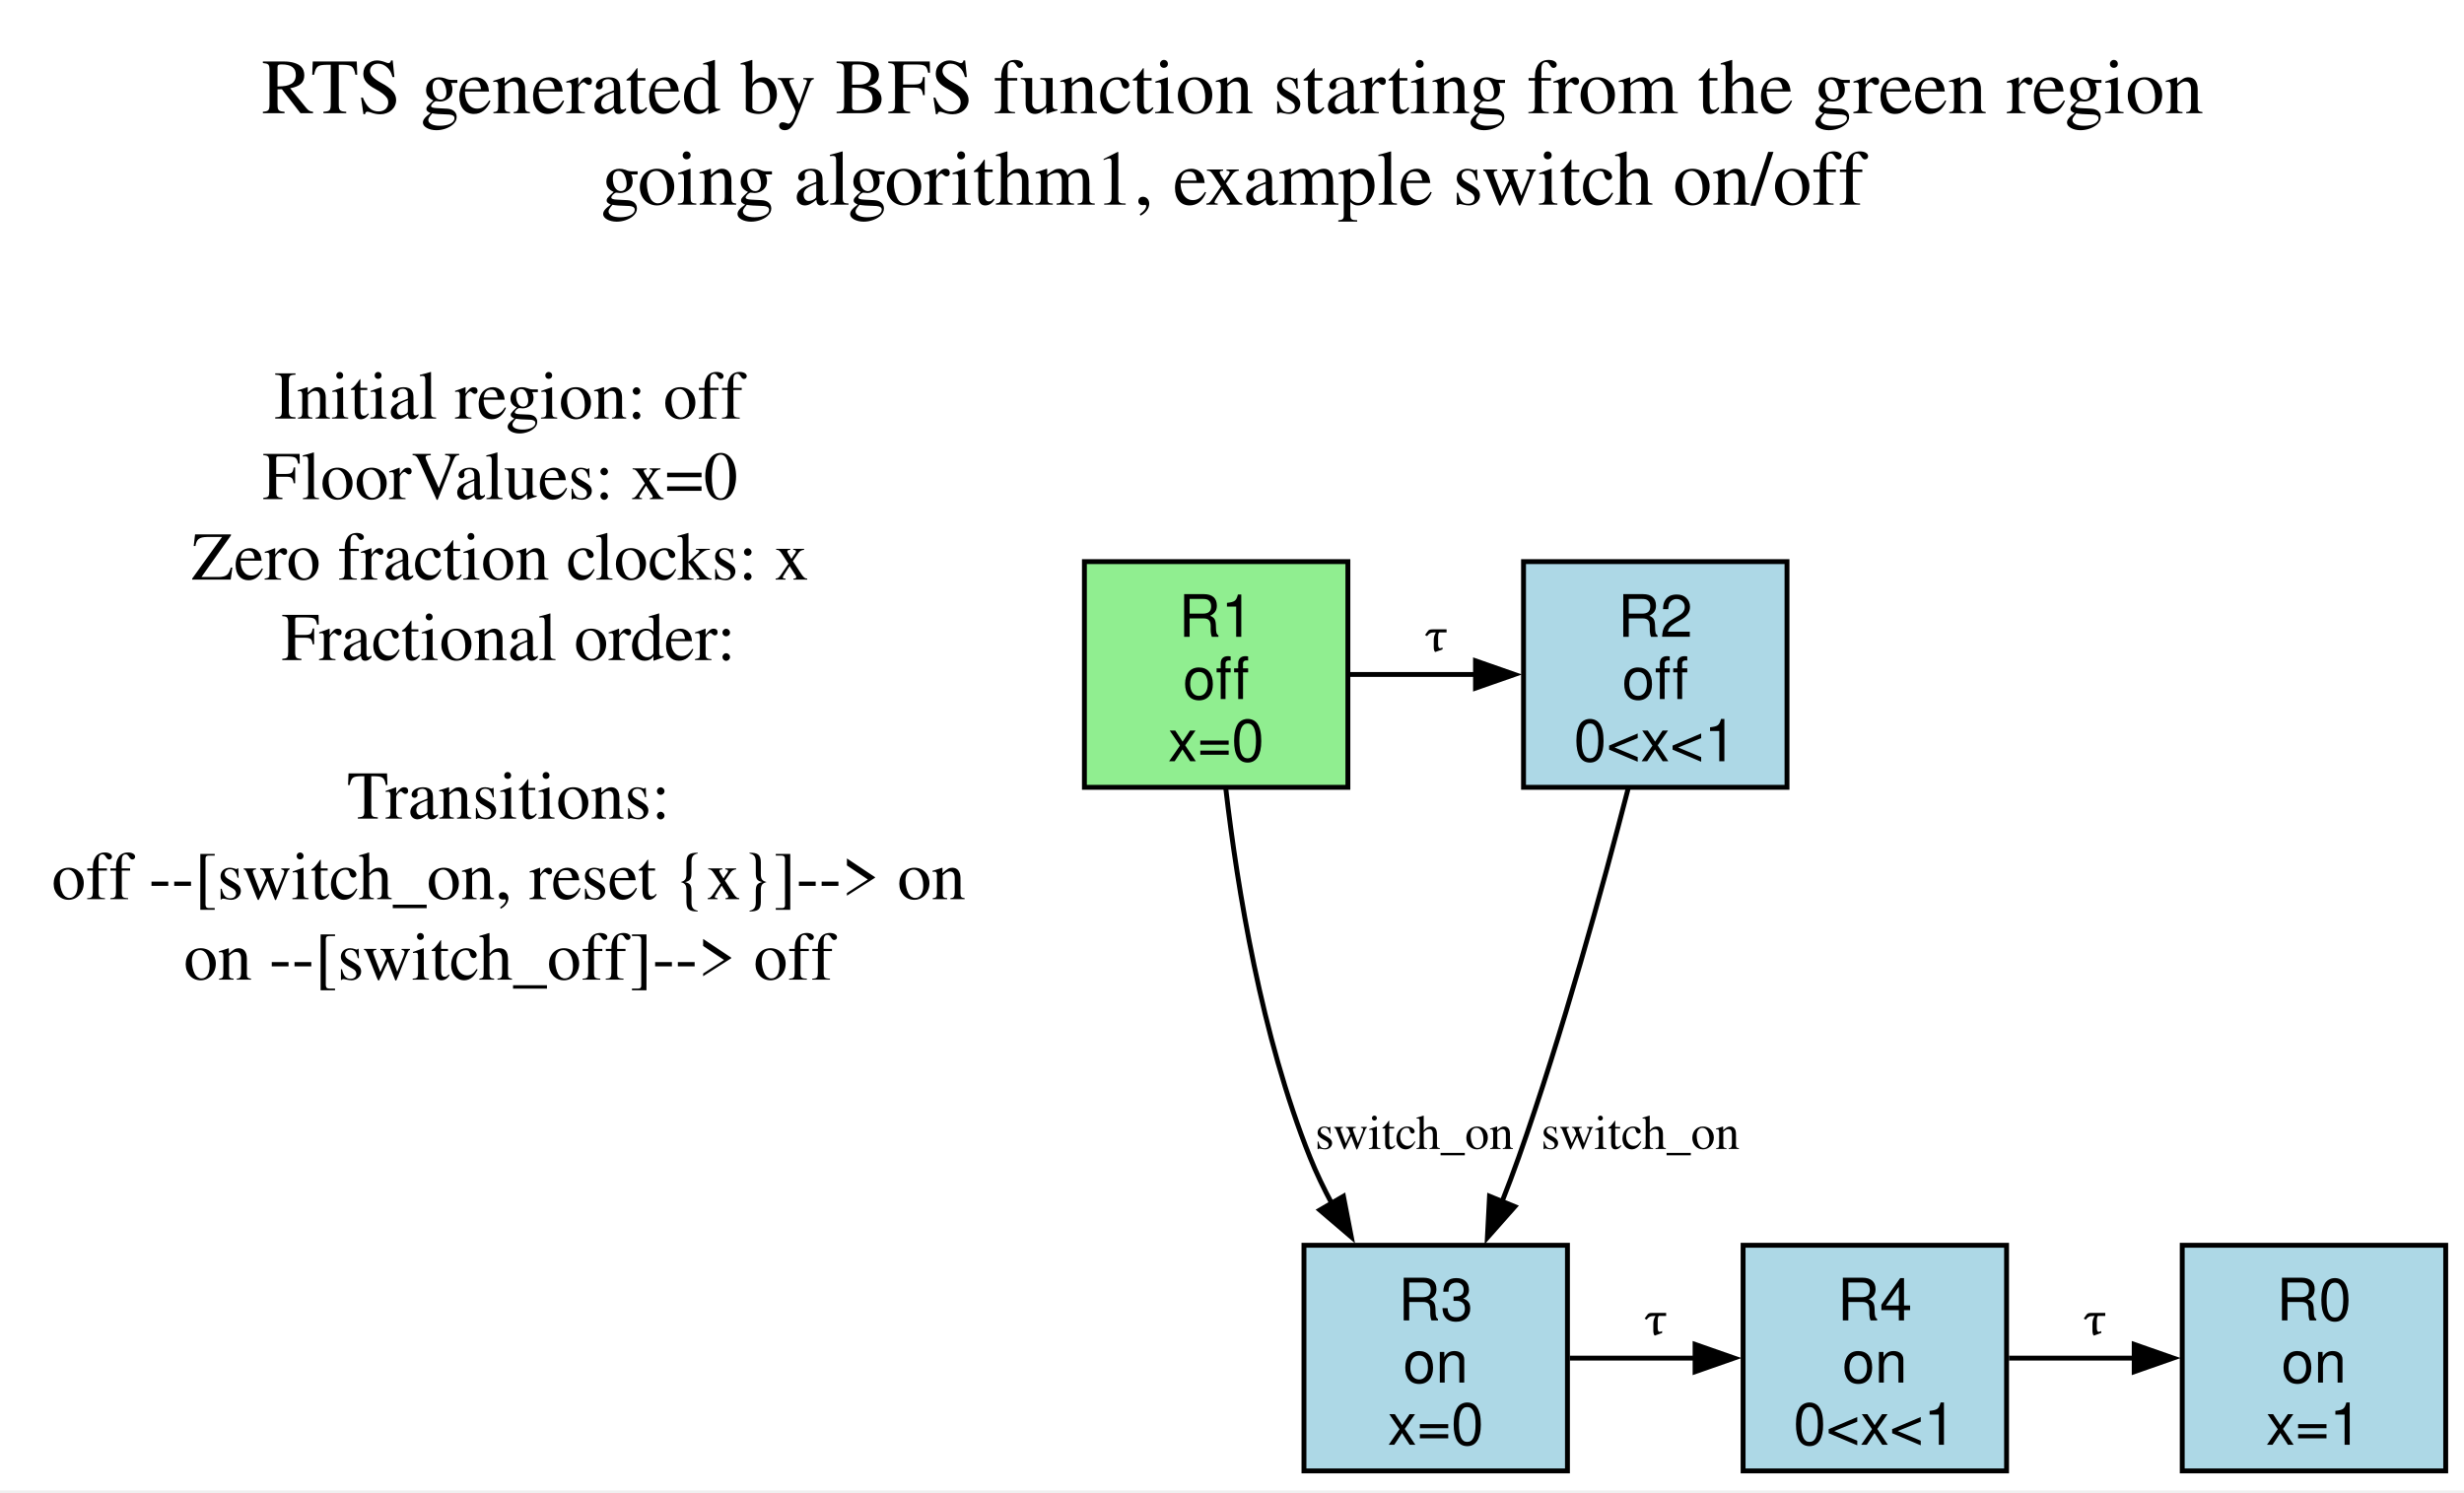
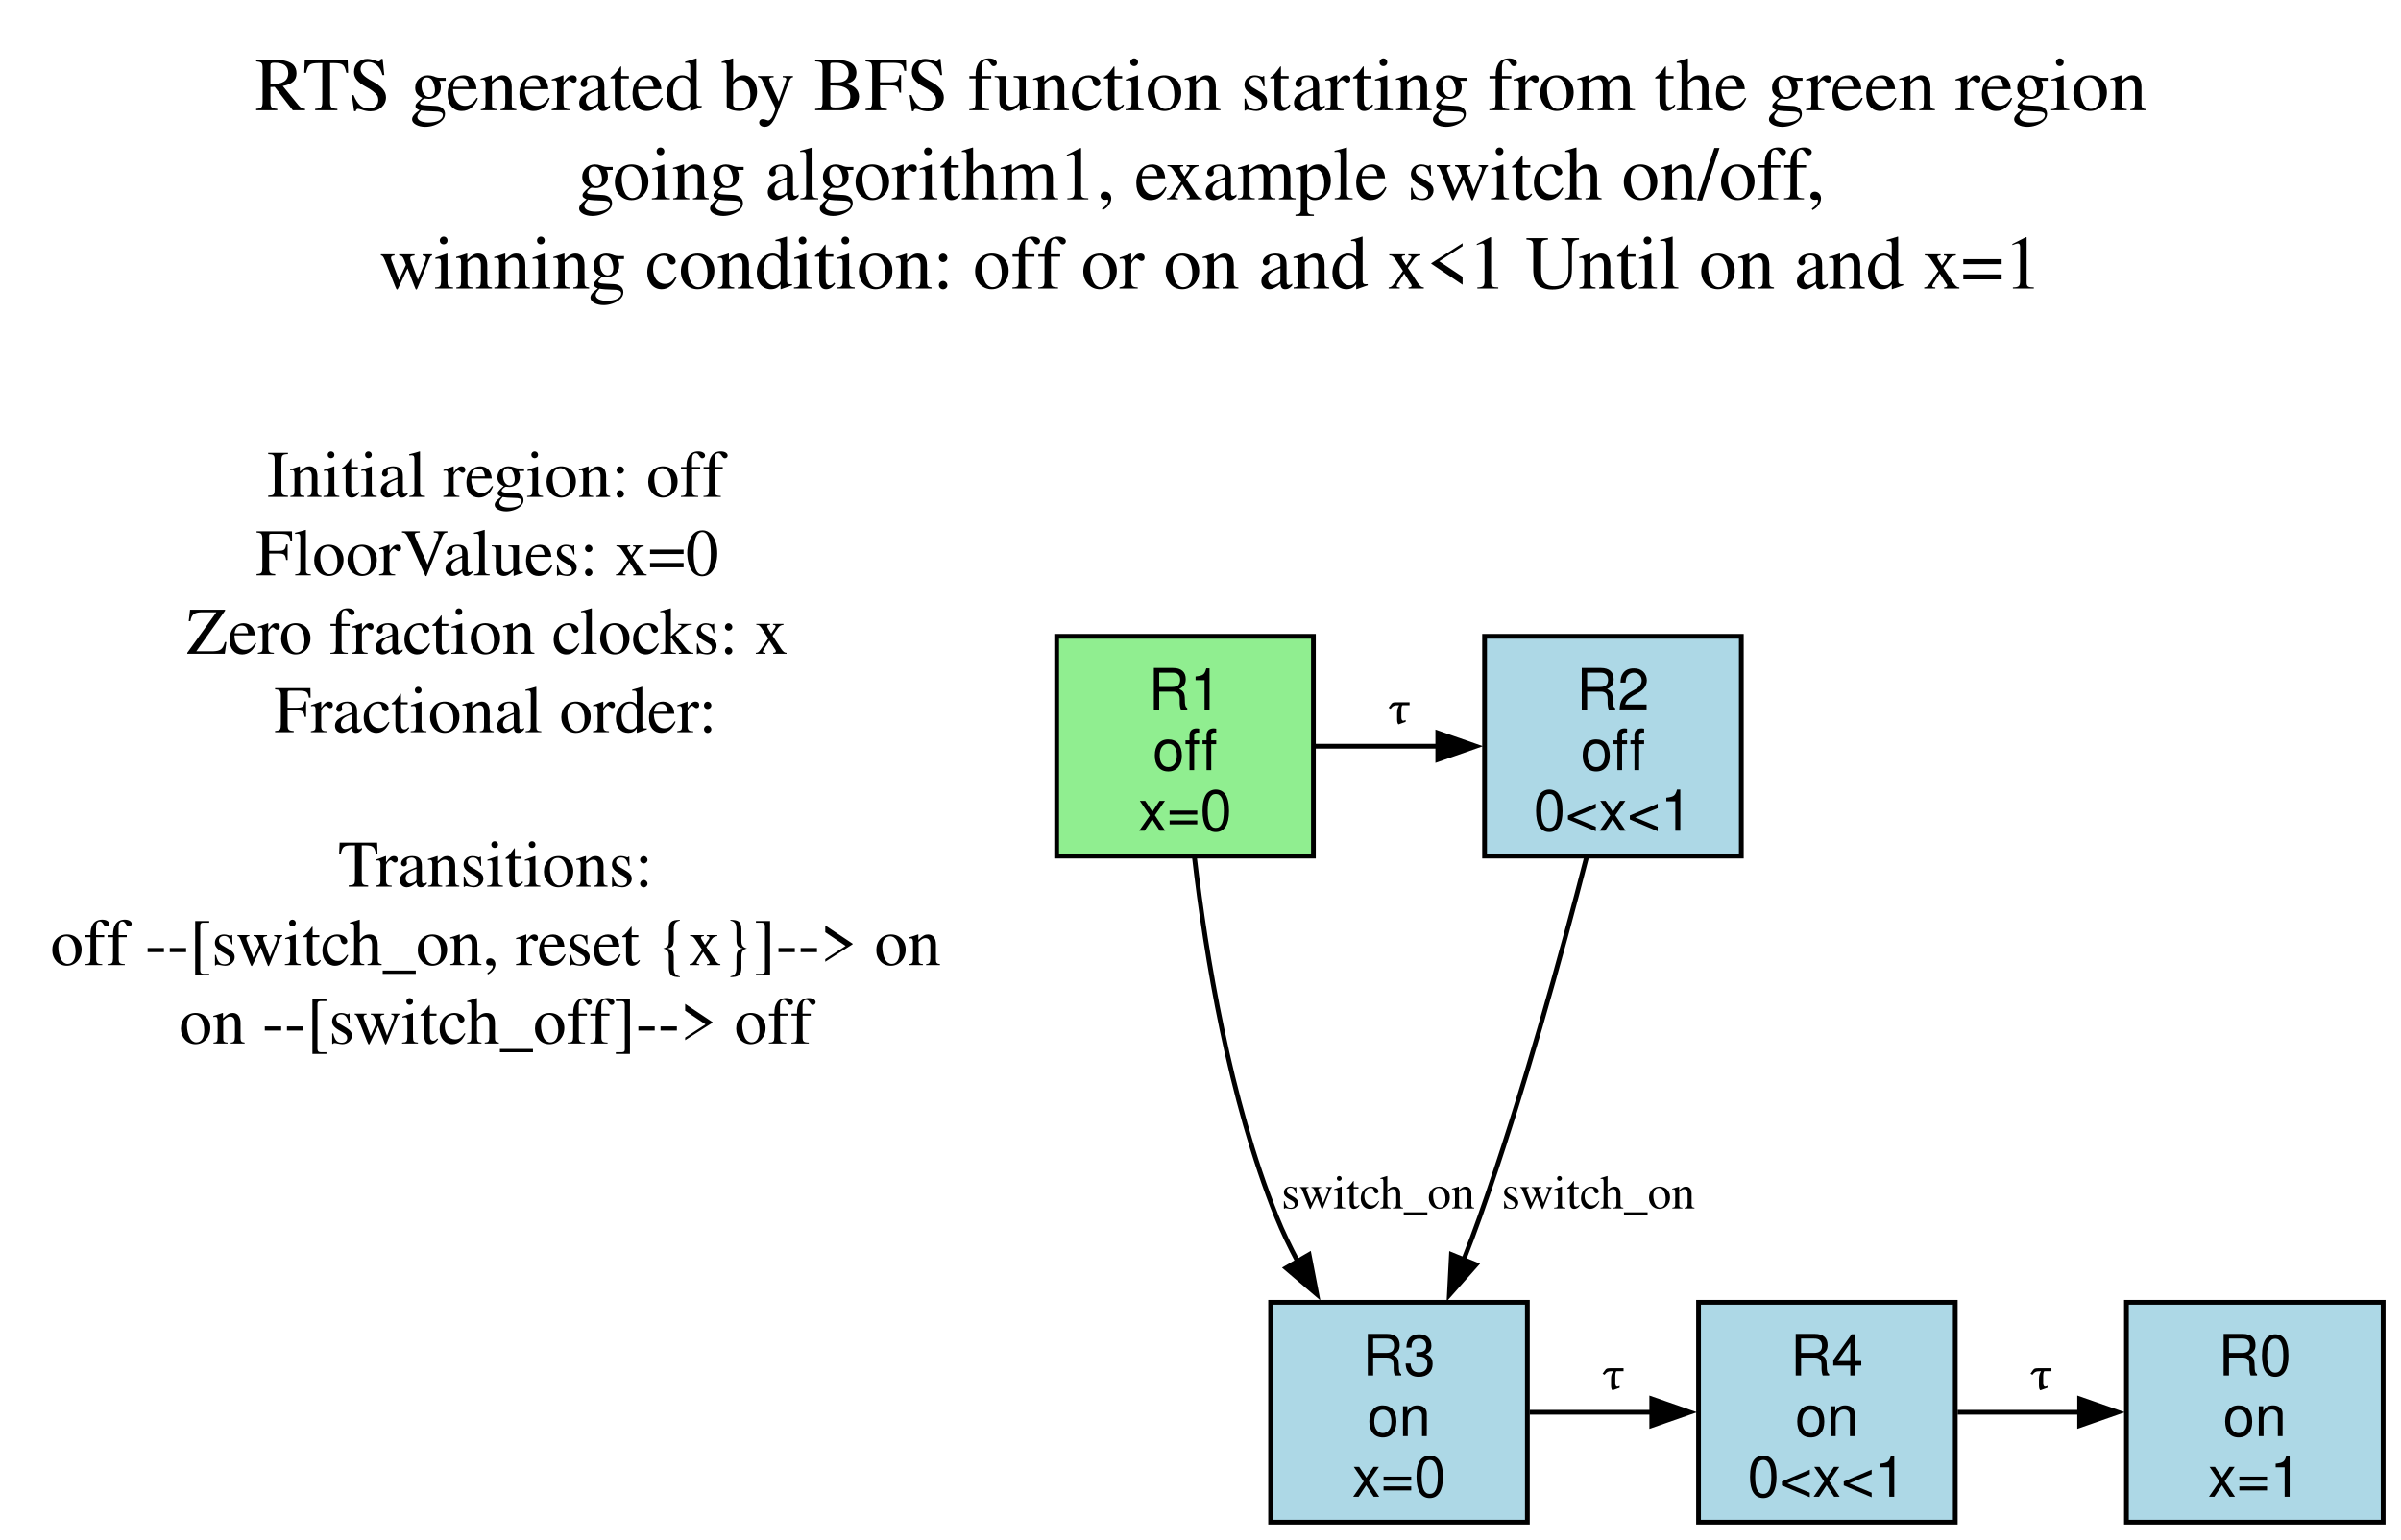
- <svg xmlns="http://www.w3.org/2000/svg" width="505pt" height="306pt" viewBox="0.00 0.00 505.00 306.00">
-   <g id="graph0" class="graph" transform="scale(1 1) rotate(0) translate(4 301.5)">
-     <polygon fill="white" stroke="none" points="-4,4 -4,-301.5 501.25,-301.5 501.25,4 -4,4" />
-     <text xml:space="preserve" text-anchor="middle" x="248.62" y="-278.3" font-family="Times,serif" font-size="16.00">RTS generated by BFS function starting from the green region</text>
-     <text xml:space="preserve" text-anchor="middle" x="248.62" y="-259.55" font-family="Times,serif" font-size="16.00">going algorithm1, example switch on/off</text>
+ <svg xmlns="http://www.w3.org/2000/svg" width="505pt" height="324pt" viewBox="0.00 0.00 505.00 324.00">
+   <g id="graph0" class="graph" transform="scale(1 1) rotate(0) translate(4 320.25)">
+     <polygon fill="white" stroke="none" points="-4,4 -4,-320.25 501.25,-320.25 501.25,4 -4,4" />
+     <text xml:space="preserve" text-anchor="middle" x="248.62" y="-297.05" font-family="Times,serif" font-size="16.00">RTS generated by BFS function starting from the green region</text>
+     <text xml:space="preserve" text-anchor="middle" x="248.62" y="-278.3" font-family="Times,serif" font-size="16.00">going algorithm1, example switch on/off,</text>
+     <text xml:space="preserve" text-anchor="middle" x="248.62" y="-259.55" font-family="Times,serif" font-size="16.00"> winning condition: off or on and x&lt;1 Until on and x=1</text>
    <g id="node1" class="node">
      <text xml:space="preserve" text-anchor="middle" x="100.25" y="-215.7" font-family="Times,serif" font-size="14.00">Initial region: off</text>
      <text xml:space="preserve" text-anchor="middle" x="100.25" y="-199.2" font-family="Times,serif" font-size="14.00">FloorValues: x=0 </text>
      <text xml:space="preserve" text-anchor="middle" x="100.25" y="-182.7" font-family="Times,serif" font-size="14.00">Zero fraction clocks: x </text>
      <text xml:space="preserve" text-anchor="middle" x="100.25" y="-166.2" font-family="Times,serif" font-size="14.00">Fractional order:</text>
      <text xml:space="preserve" text-anchor="middle" x="100.25" y="-133.7" font-family="Times,serif" font-size="14.00">Transitions:</text>
      <text xml:space="preserve" text-anchor="middle" x="100.25" y="-117.2" font-family="Times,serif" font-size="14.00">off --[switch_on, reset {x}]--&gt; on</text>
      <text xml:space="preserve" text-anchor="middle" x="100.25" y="-100.7" font-family="Times,serif" font-size="14.00">on --[switch_off]--&gt; off</text>
    </g>
    <g id="node2" class="node">
      <polygon fill="lightblue" stroke="black" points="497.25,-46.25 443.25,-46.25 443.25,0 497.25,0 497.25,-46.25" />
      <text xml:space="preserve" text-anchor="middle" x="470.25" y="-30.85" font-family="Helvetica,sans-Serif" font-size="12.00">R0</text>
      <text xml:space="preserve" text-anchor="middle" x="470.25" y="-18.1" font-family="Helvetica,sans-Serif" font-size="12.00">on</text>
      <text xml:space="preserve" text-anchor="middle" x="470.25" y="-5.35" font-family="Helvetica,sans-Serif" font-size="12.00">x=1</text>
    </g>
    <g id="node3" class="node">
      <polygon fill="lightgreen" stroke="black" points="272.25,-186.38 218.25,-186.38 218.25,-140.12 272.25,-140.12 272.25,-186.38" />
      <text xml:space="preserve" text-anchor="middle" x="245.25" y="-170.97" font-family="Helvetica,sans-Serif" font-size="12.00">R1</text>
      <text xml:space="preserve" text-anchor="middle" x="245.25" y="-158.22" font-family="Helvetica,sans-Serif" font-size="12.00">off</text>
      <text xml:space="preserve" text-anchor="middle" x="245.25" y="-145.47" font-family="Helvetica,sans-Serif" font-size="12.00">x=0</text>
    </g>
    <g id="node4" class="node">
      <polygon fill="lightblue" stroke="black" points="362.25,-186.38 308.25,-186.38 308.25,-140.12 362.25,-140.12 362.25,-186.38" />
      <text xml:space="preserve" text-anchor="middle" x="335.25" y="-170.97" font-family="Helvetica,sans-Serif" font-size="12.00">R2</text>
      <text xml:space="preserve" text-anchor="middle" x="335.25" y="-158.22" font-family="Helvetica,sans-Serif" font-size="12.00">off</text>
      <text xml:space="preserve" text-anchor="middle" x="335.25" y="-145.47" font-family="Helvetica,sans-Serif" font-size="12.00">0&lt;x&lt;1</text>
    </g>
    <g id="edge1" class="edge">
      <path fill="none" stroke="black" d="M272.74,-163.25C280.85,-163.25 289.87,-163.25 298.46,-163.25" />
      <polygon fill="black" stroke="black" points="298.41,-166.05 306.41,-163.25 298.41,-160.45 298.41,-166.05" />
      <text xml:space="preserve" text-anchor="middle" x="290.25" y="-168" font-family="Times,serif" font-size="10.00">τ</text>
    </g>
    <g id="node5" class="node">
      <polygon fill="lightblue" stroke="black" points="317.25,-46.25 263.25,-46.25 263.25,0 317.25,0 317.25,-46.25" />
      <text xml:space="preserve" text-anchor="middle" x="290.25" y="-30.85" font-family="Helvetica,sans-Serif" font-size="12.00">R3</text>
      <text xml:space="preserve" text-anchor="middle" x="290.25" y="-18.1" font-family="Helvetica,sans-Serif" font-size="12.00">on</text>
      <text xml:space="preserve" text-anchor="middle" x="290.25" y="-5.35" font-family="Helvetica,sans-Serif" font-size="12.00">x=0</text>
    </g>
    <g id="edge2" class="edge">
      <path fill="none" stroke="black" d="M247.24,-139.77C249.6,-119.46 254.54,-89.02 264.5,-64.25 265.78,-61.07 267.32,-57.86 269,-54.73" />
      <polygon fill="black" stroke="black" points="271.34,-56.29 272.95,-47.96 266.5,-53.47 271.34,-56.29" />
      <text xml:space="preserve" text-anchor="middle" x="285.88" y="-66" font-family="Times,serif" font-size="10.00">switch_on</text>
    </g>
    <g id="edge3" class="edge">
      <path fill="none" stroke="black" d="M329.68,-139.82C324.51,-119.8 316.27,-89.78 307.25,-64.25 306.18,-61.23 305.01,-58.12 303.78,-55.02" />
      <polygon fill="black" stroke="black" points="306.46,-54.18 300.84,-47.83 301.28,-56.3 306.46,-54.18" />
      <text xml:space="preserve" text-anchor="middle" x="332.2" y="-66" font-family="Times,serif" font-size="10.00">switch_on</text>
    </g>
    <g id="node6" class="node">
      <polygon fill="lightblue" stroke="black" points="407.25,-46.25 353.25,-46.25 353.25,0 407.25,0 407.25,-46.25" />
      <text xml:space="preserve" text-anchor="middle" x="380.25" y="-30.85" font-family="Helvetica,sans-Serif" font-size="12.00">R4</text>
      <text xml:space="preserve" text-anchor="middle" x="380.25" y="-18.1" font-family="Helvetica,sans-Serif" font-size="12.00">on</text>
      <text xml:space="preserve" text-anchor="middle" x="380.25" y="-5.35" font-family="Helvetica,sans-Serif" font-size="12.00">0&lt;x&lt;1</text>
    </g>
    <g id="edge4" class="edge">
      <path fill="none" stroke="black" d="M317.74,-23.12C325.85,-23.12 334.87,-23.12 343.46,-23.12" />
      <polygon fill="black" stroke="black" points="343.41,-25.93 351.41,-23.13 343.41,-20.33 343.41,-25.93" />
      <text xml:space="preserve" text-anchor="middle" x="335.25" y="-27.88" font-family="Times,serif" font-size="10.00">τ</text>
    </g>
    <g id="edge5" class="edge">
      <path fill="none" stroke="black" d="M407.74,-23.12C415.85,-23.12 424.87,-23.12 433.46,-23.12" />
      <polygon fill="black" stroke="black" points="433.41,-25.93 441.41,-23.13 433.41,-20.33 433.41,-25.93" />
      <text xml:space="preserve" text-anchor="middle" x="425.25" y="-27.88" font-family="Times,serif" font-size="10.00">τ</text>
    </g>
  </g>
</svg>
